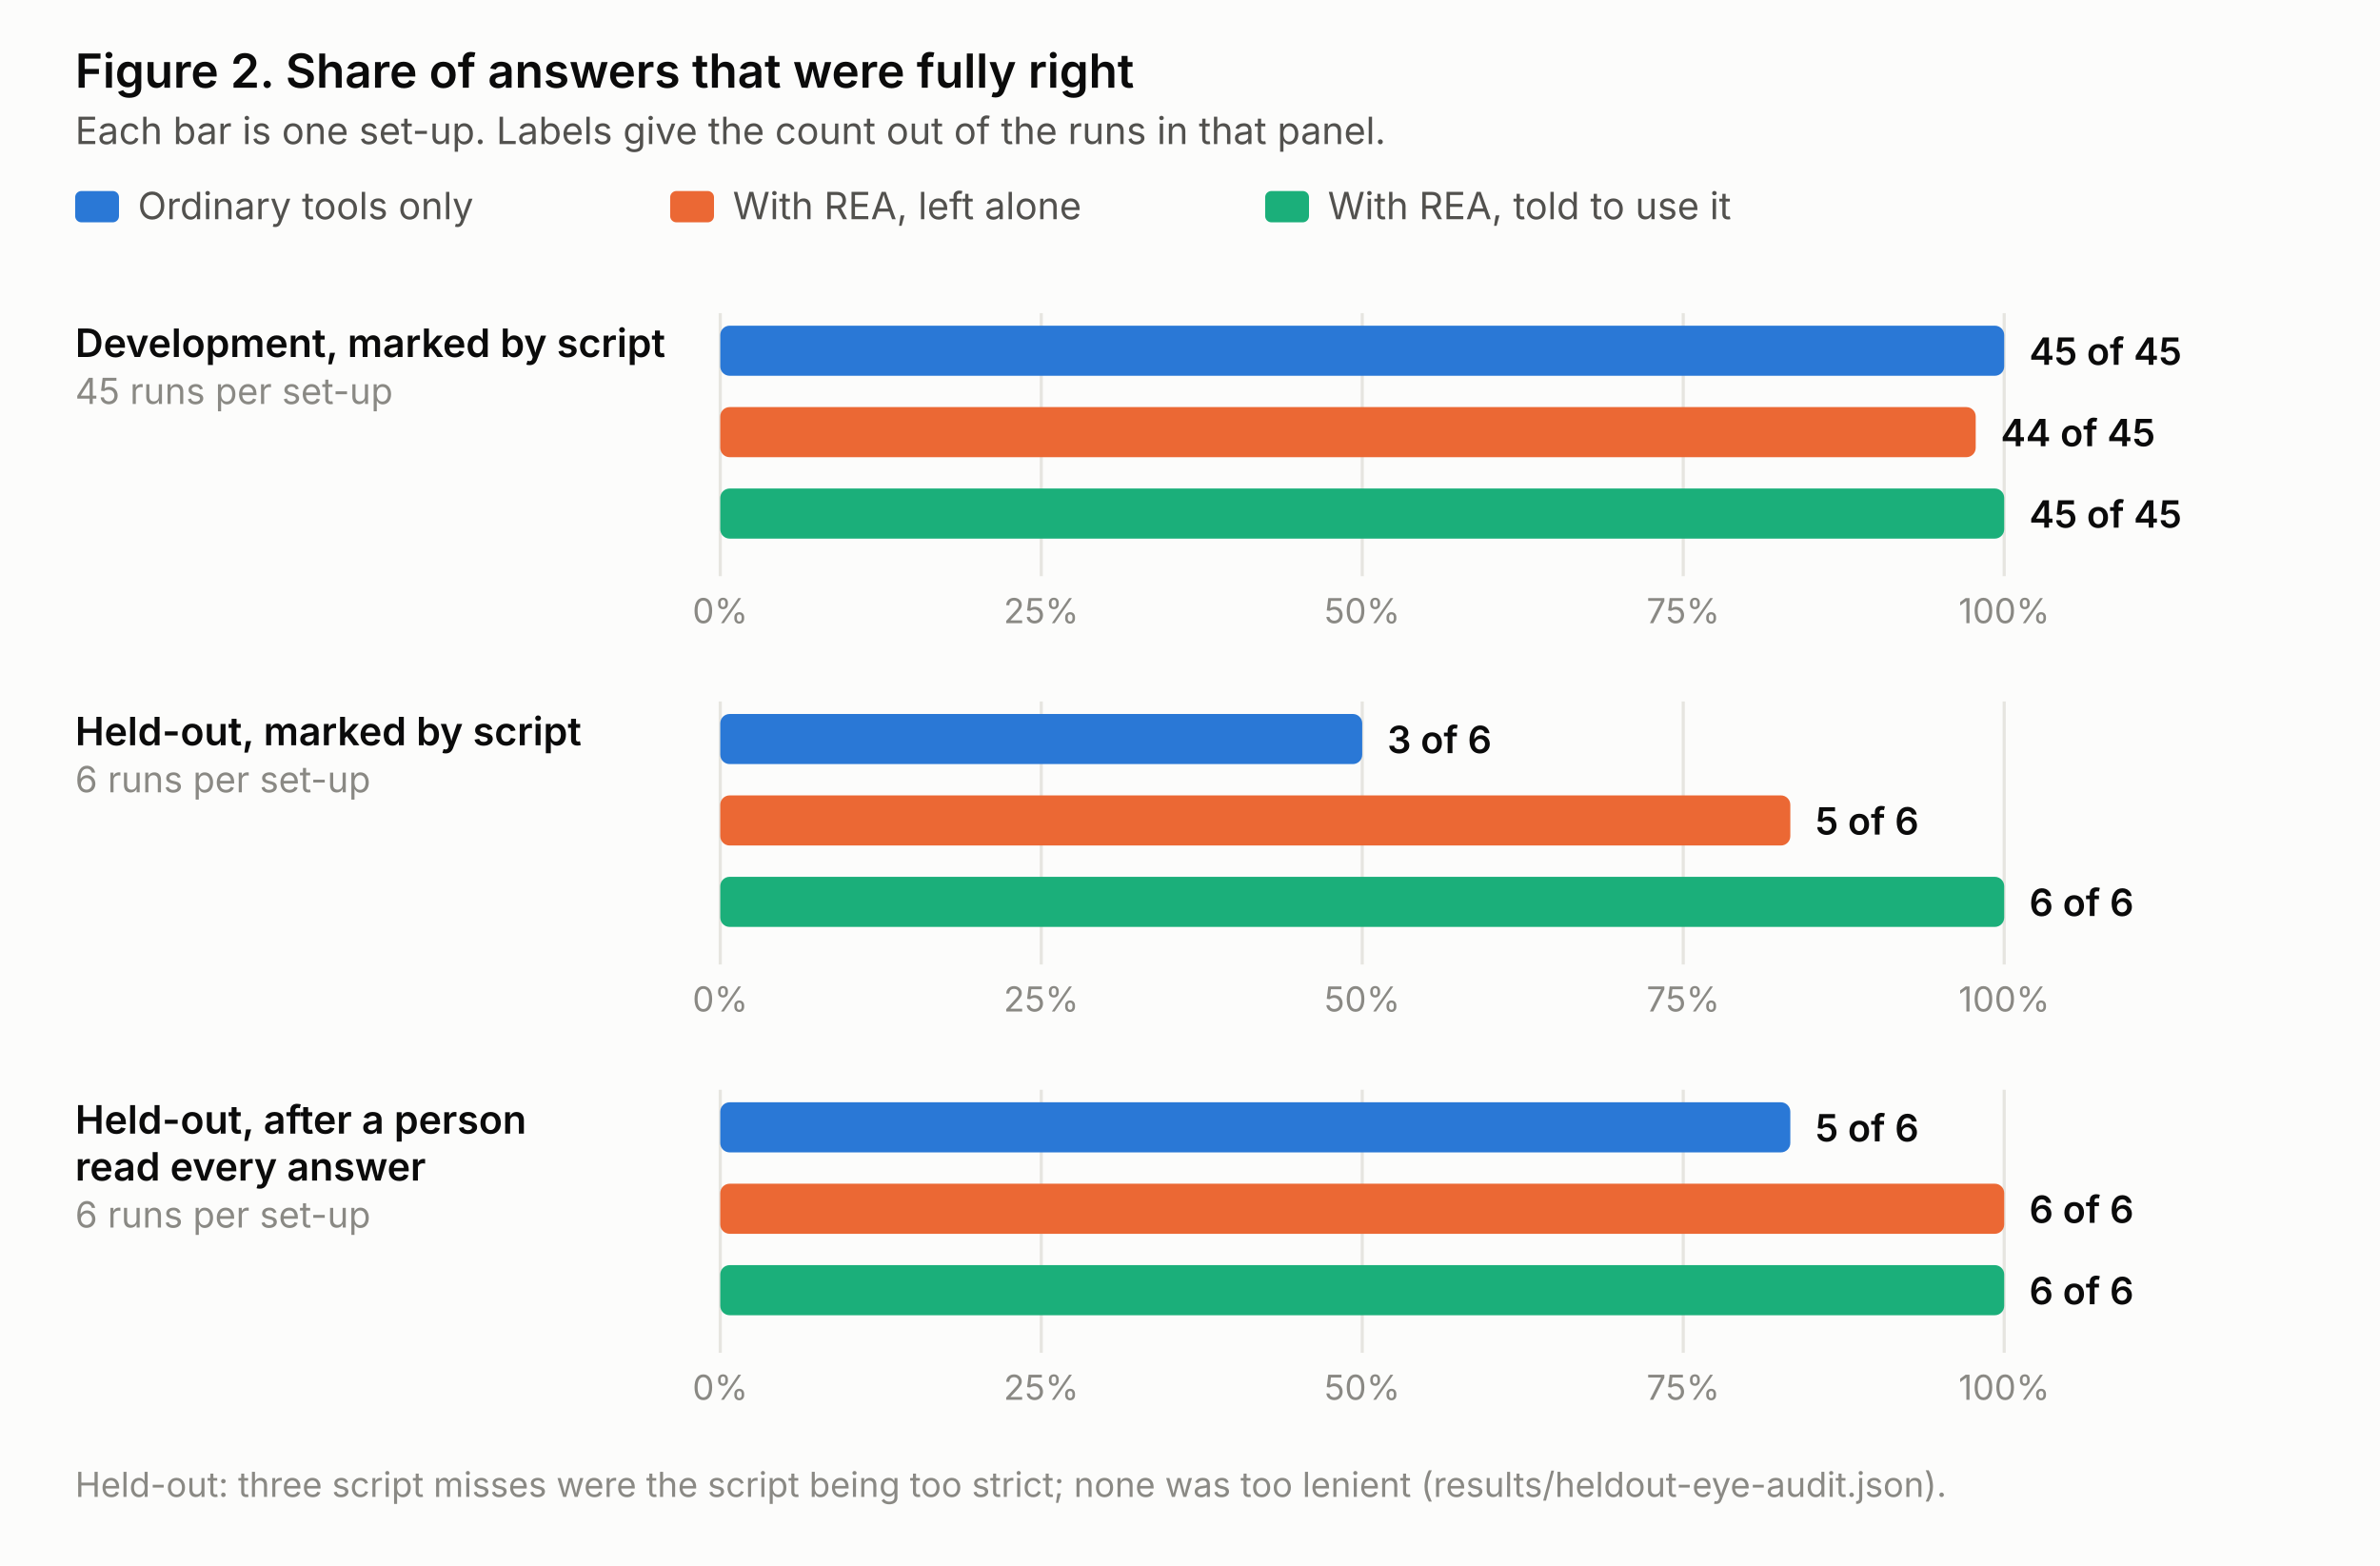
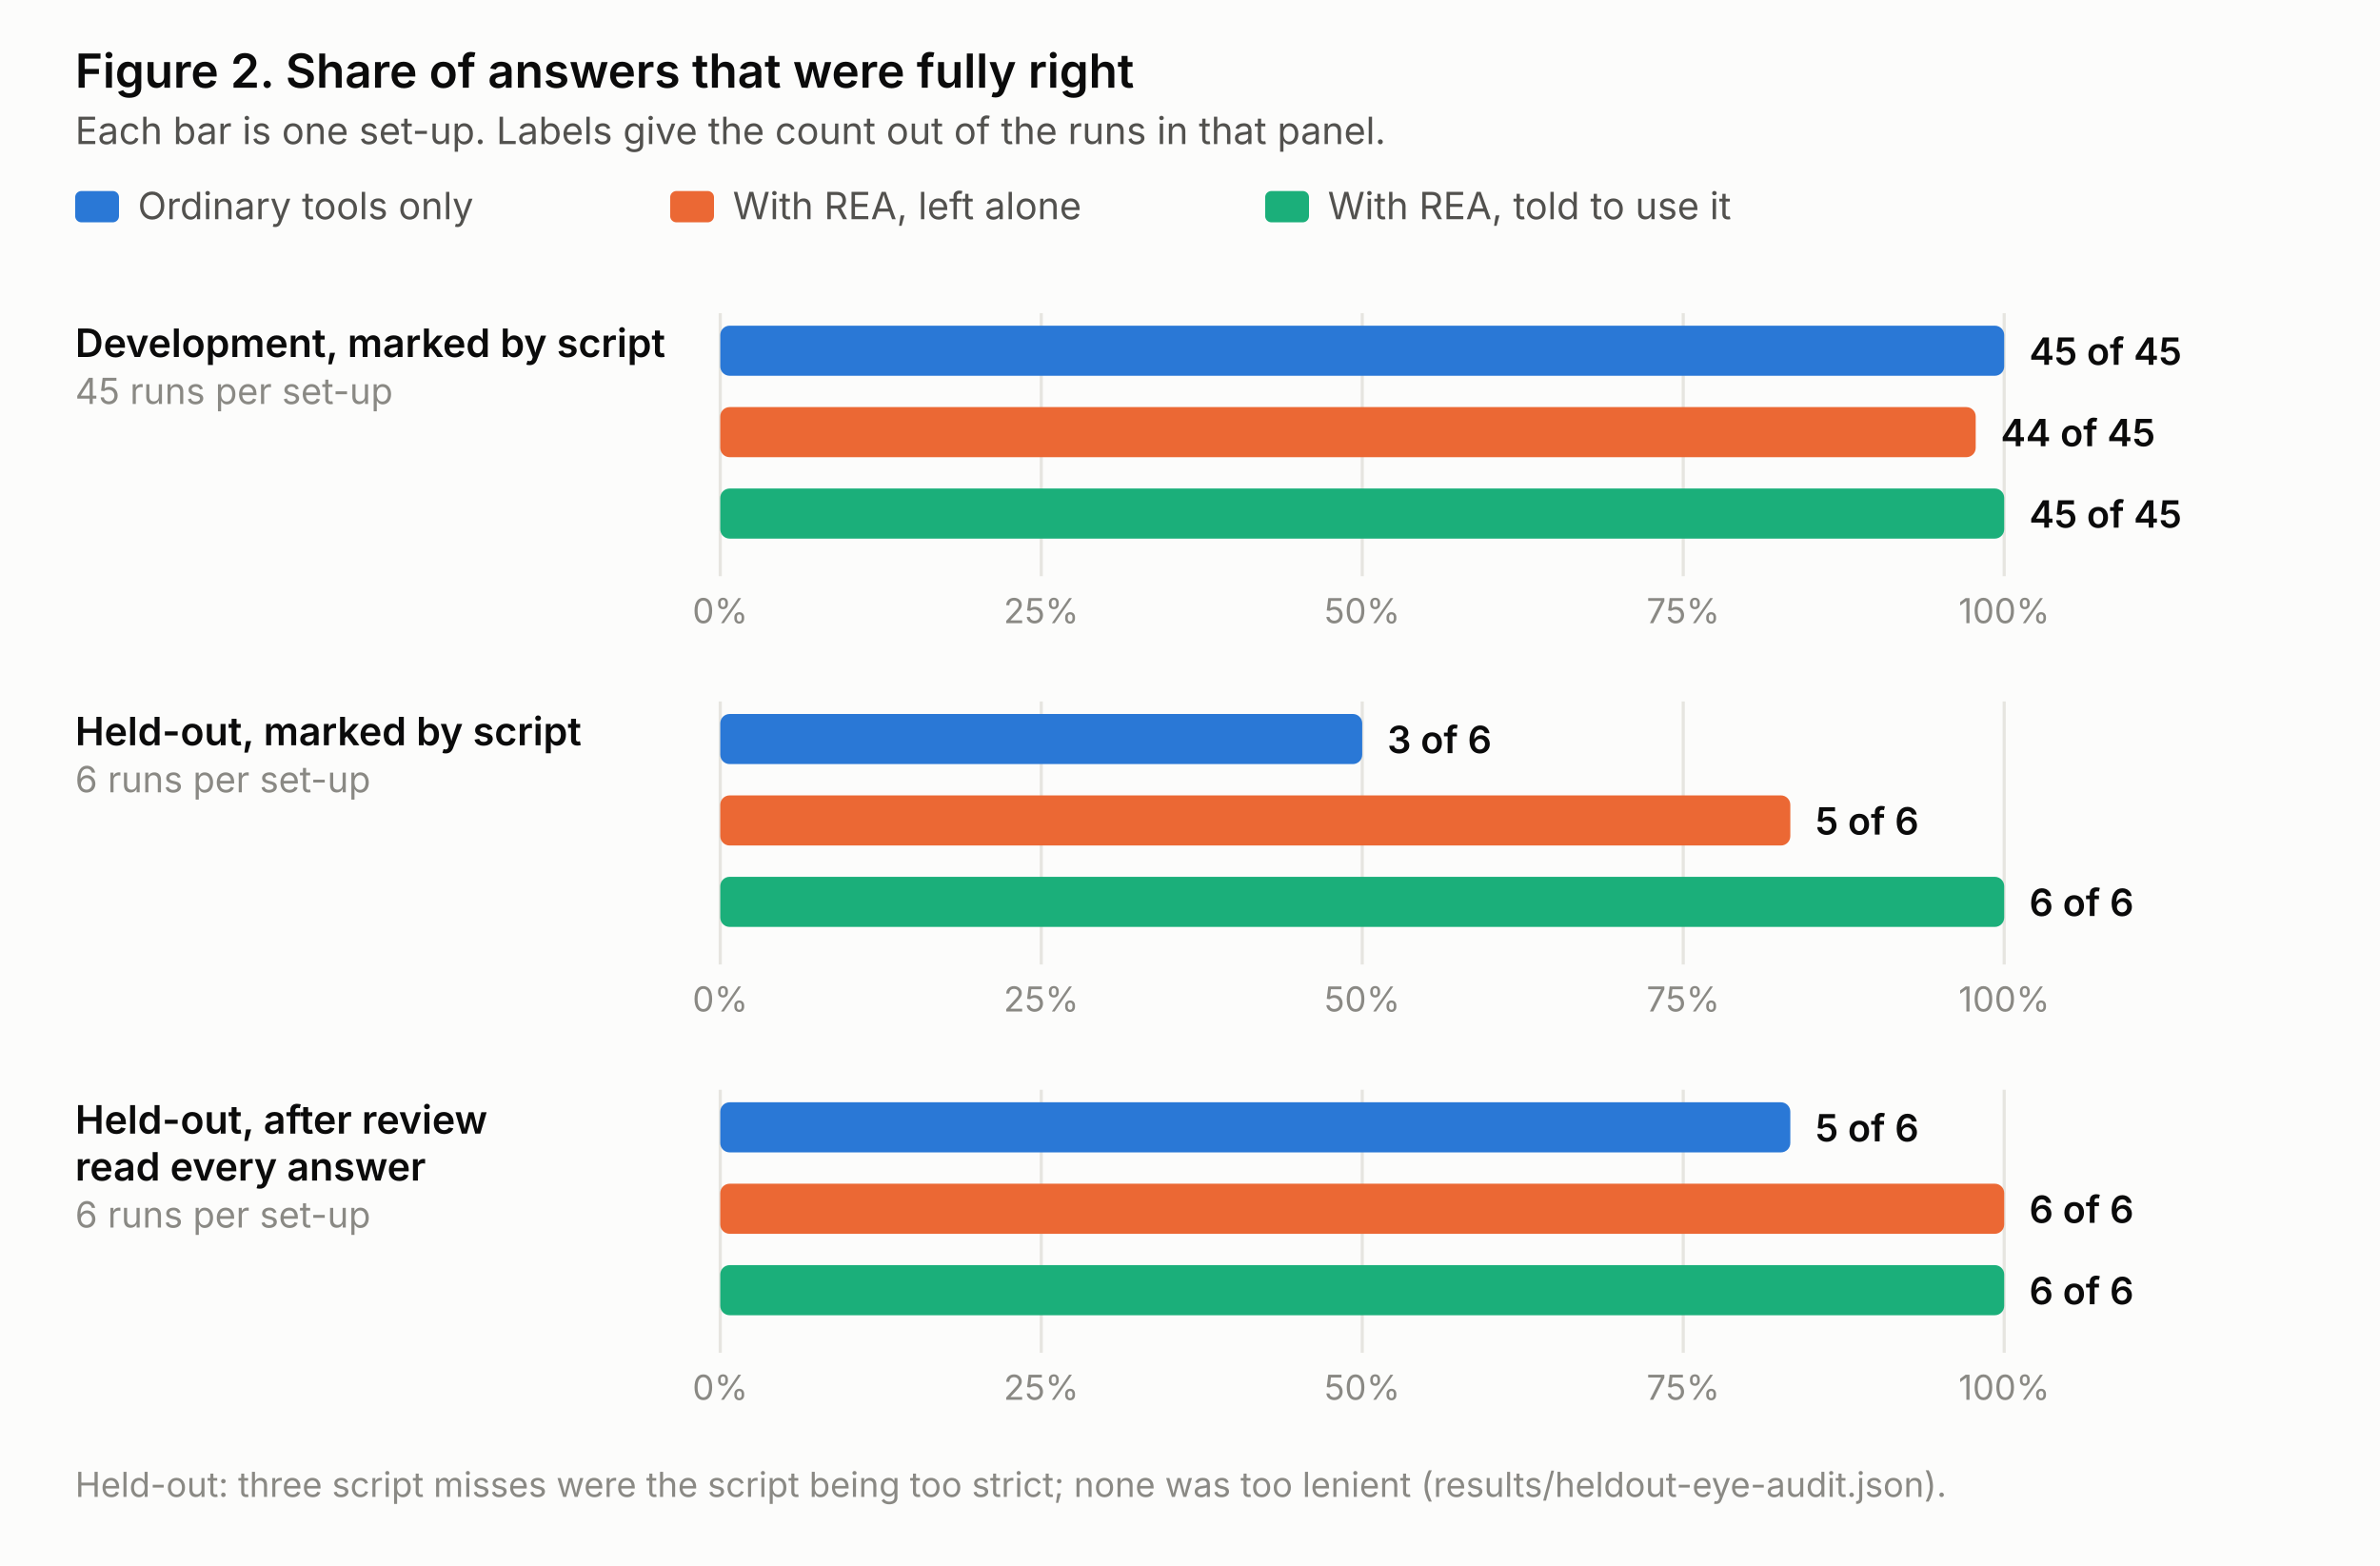
<svg xmlns="http://www.w3.org/2000/svg" viewBox="0 0 760 500" width="760" height="500" font-family="Inter, system-ui, -apple-system, 'Segoe UI', Helvetica, Arial, sans-serif" role="img" aria-labelledby="t d">
  <rect width="760" height="500" fill="#fcfcfb" />
  <text x="24.0" y="28.0" font-size="15" fill="#0b0b0b" text-anchor="start" font-weight="600">Figure 2. Share of answers that were fully right</text>
  <text x="24.0" y="46.0" font-size="12" fill="#52514e" text-anchor="start" font-weight="400">Each bar is one set-up. Labels give the count out of the runs in that panel.</text>
  <rect x="24.0" y="61.0" width="14.0" height="10.0" rx="2" fill="#2a78d6" />
  <text x="44.0" y="70.0" font-size="12" fill="#52514e" text-anchor="start" font-weight="400">Ordinary tools only</text>
  <rect x="214.0" y="61.0" width="14.0" height="10.0" rx="2" fill="#eb6834" />
  <text x="234.0" y="70.0" font-size="12" fill="#52514e" text-anchor="start" font-weight="400">With REA, left alone</text>
  <rect x="404.0" y="61.0" width="14.0" height="10.0" rx="2" fill="#1baf7a" />
  <text x="424.0" y="70.0" font-size="12" fill="#52514e" text-anchor="start" font-weight="400">With REA, told to use it</text>
  <text x="24.0" y="114.0" font-size="12.5" fill="#0b0b0b" text-anchor="start" font-weight="600">Development, marked by script</text>
  <text x="24.0" y="129.0" font-size="11.5" fill="#8a8984" text-anchor="start" font-weight="400">45 runs per set-up</text>
  <line x1="230.0" y1="100.0" x2="230.0" y2="184.0" stroke="#e6e5e0" stroke-width="1" />
  <text x="230.0" y="199.0" font-size="11" fill="#8a8984" text-anchor="middle" font-weight="400">0%</text>
  <line x1="332.5" y1="100.0" x2="332.5" y2="184.0" stroke="#e6e5e0" stroke-width="1" />
  <text x="332.5" y="199.0" font-size="11" fill="#8a8984" text-anchor="middle" font-weight="400">25%</text>
  <line x1="435.0" y1="100.0" x2="435.0" y2="184.0" stroke="#e6e5e0" stroke-width="1" />
  <text x="435.0" y="199.0" font-size="11" fill="#8a8984" text-anchor="middle" font-weight="400">50%</text>
  <line x1="537.5" y1="100.0" x2="537.5" y2="184.0" stroke="#e6e5e0" stroke-width="1" />
  <text x="537.5" y="199.0" font-size="11" fill="#8a8984" text-anchor="middle" font-weight="400">75%</text>
  <line x1="640.0" y1="100.0" x2="640.0" y2="184.0" stroke="#e6e5e0" stroke-width="1" />
  <text x="640.0" y="199.0" font-size="11" fill="#8a8984" text-anchor="middle" font-weight="400">100%</text>
  <rect x="230.0" y="104.0" width="410.0" height="16.0" rx="3" fill="#2a78d6" />
  <text x="648.0" y="116.5" font-size="12" fill="#0b0b0b" text-anchor="start" font-weight="600">45 of 45</text>
  <rect x="230.0" y="130.0" width="400.9" height="16.0" rx="3" fill="#eb6834" />
  <text x="638.9" y="142.5" font-size="12" fill="#0b0b0b" text-anchor="start" font-weight="600">44 of 45</text>
  <rect x="230.0" y="156.0" width="410.0" height="16.0" rx="3" fill="#1baf7a" />
  <text x="648.0" y="168.5" font-size="12" fill="#0b0b0b" text-anchor="start" font-weight="600">45 of 45</text>
  <text x="24.0" y="238.0" font-size="12.5" fill="#0b0b0b" text-anchor="start" font-weight="600">Held-out, marked by script</text>
  <text x="24.0" y="253.0" font-size="11.5" fill="#8a8984" text-anchor="start" font-weight="400">6 runs per set-up</text>
  <line x1="230.0" y1="224.0" x2="230.0" y2="308.0" stroke="#e6e5e0" stroke-width="1" />
  <text x="230.0" y="323.0" font-size="11" fill="#8a8984" text-anchor="middle" font-weight="400">0%</text>
  <line x1="332.5" y1="224.0" x2="332.5" y2="308.0" stroke="#e6e5e0" stroke-width="1" />
  <text x="332.5" y="323.0" font-size="11" fill="#8a8984" text-anchor="middle" font-weight="400">25%</text>
  <line x1="435.0" y1="224.0" x2="435.0" y2="308.0" stroke="#e6e5e0" stroke-width="1" />
  <text x="435.0" y="323.0" font-size="11" fill="#8a8984" text-anchor="middle" font-weight="400">50%</text>
  <line x1="537.5" y1="224.0" x2="537.5" y2="308.0" stroke="#e6e5e0" stroke-width="1" />
  <text x="537.5" y="323.0" font-size="11" fill="#8a8984" text-anchor="middle" font-weight="400">75%</text>
  <line x1="640.0" y1="224.0" x2="640.0" y2="308.0" stroke="#e6e5e0" stroke-width="1" />
  <text x="640.0" y="323.0" font-size="11" fill="#8a8984" text-anchor="middle" font-weight="400">100%</text>
  <rect x="230.0" y="228.0" width="205.0" height="16.0" rx="3" fill="#2a78d6" />
  <text x="443.0" y="240.5" font-size="12" fill="#0b0b0b" text-anchor="start" font-weight="600">3 of 6</text>
  <rect x="230.0" y="254.0" width="341.7" height="16.0" rx="3" fill="#eb6834" />
  <text x="579.7" y="266.5" font-size="12" fill="#0b0b0b" text-anchor="start" font-weight="600">5 of 6</text>
  <rect x="230.0" y="280.0" width="410.0" height="16.0" rx="3" fill="#1baf7a" />
  <text x="648.0" y="292.5" font-size="12" fill="#0b0b0b" text-anchor="start" font-weight="600">6 of 6</text>
-   <text x="24.0" y="362.0" font-size="12.5" fill="#0b0b0b" text-anchor="start" font-weight="600">Held-out, after a person</text>
+   <text x="24.0" y="362.0" font-size="12.5" fill="#0b0b0b" text-anchor="start" font-weight="600">Held-out, after review</text>
  <text x="24.0" y="377.0" font-size="12.5" fill="#0b0b0b" text-anchor="start" font-weight="600">read every answer</text>
  <text x="24.0" y="392.0" font-size="11.5" fill="#8a8984" text-anchor="start" font-weight="400">6 runs per set-up</text>
  <line x1="230.0" y1="348.0" x2="230.0" y2="432.0" stroke="#e6e5e0" stroke-width="1" />
  <text x="230.0" y="447.0" font-size="11" fill="#8a8984" text-anchor="middle" font-weight="400">0%</text>
  <line x1="332.5" y1="348.0" x2="332.5" y2="432.0" stroke="#e6e5e0" stroke-width="1" />
  <text x="332.5" y="447.0" font-size="11" fill="#8a8984" text-anchor="middle" font-weight="400">25%</text>
  <line x1="435.0" y1="348.0" x2="435.0" y2="432.0" stroke="#e6e5e0" stroke-width="1" />
  <text x="435.0" y="447.0" font-size="11" fill="#8a8984" text-anchor="middle" font-weight="400">50%</text>
  <line x1="537.5" y1="348.0" x2="537.5" y2="432.0" stroke="#e6e5e0" stroke-width="1" />
  <text x="537.5" y="447.0" font-size="11" fill="#8a8984" text-anchor="middle" font-weight="400">75%</text>
  <line x1="640.0" y1="348.0" x2="640.0" y2="432.0" stroke="#e6e5e0" stroke-width="1" />
  <text x="640.0" y="447.0" font-size="11" fill="#8a8984" text-anchor="middle" font-weight="400">100%</text>
  <rect x="230.0" y="352.0" width="341.7" height="16.0" rx="3" fill="#2a78d6" />
  <text x="579.7" y="364.5" font-size="12" fill="#0b0b0b" text-anchor="start" font-weight="600">5 of 6</text>
  <rect x="230.0" y="378.0" width="410.0" height="16.0" rx="3" fill="#eb6834" />
  <text x="648.0" y="390.5" font-size="12" fill="#0b0b0b" text-anchor="start" font-weight="600">6 of 6</text>
  <rect x="230.0" y="404.0" width="410.0" height="16.0" rx="3" fill="#1baf7a" />
  <text x="648.0" y="416.5" font-size="12" fill="#0b0b0b" text-anchor="start" font-weight="600">6 of 6</text>
  <text x="24.0" y="478.0" font-size="11" fill="#8a8984" text-anchor="start" font-weight="400">Held-out: three script misses were the script being too strict; none was too lenient (results/heldout-eye-audit.json).</text>
</svg>
